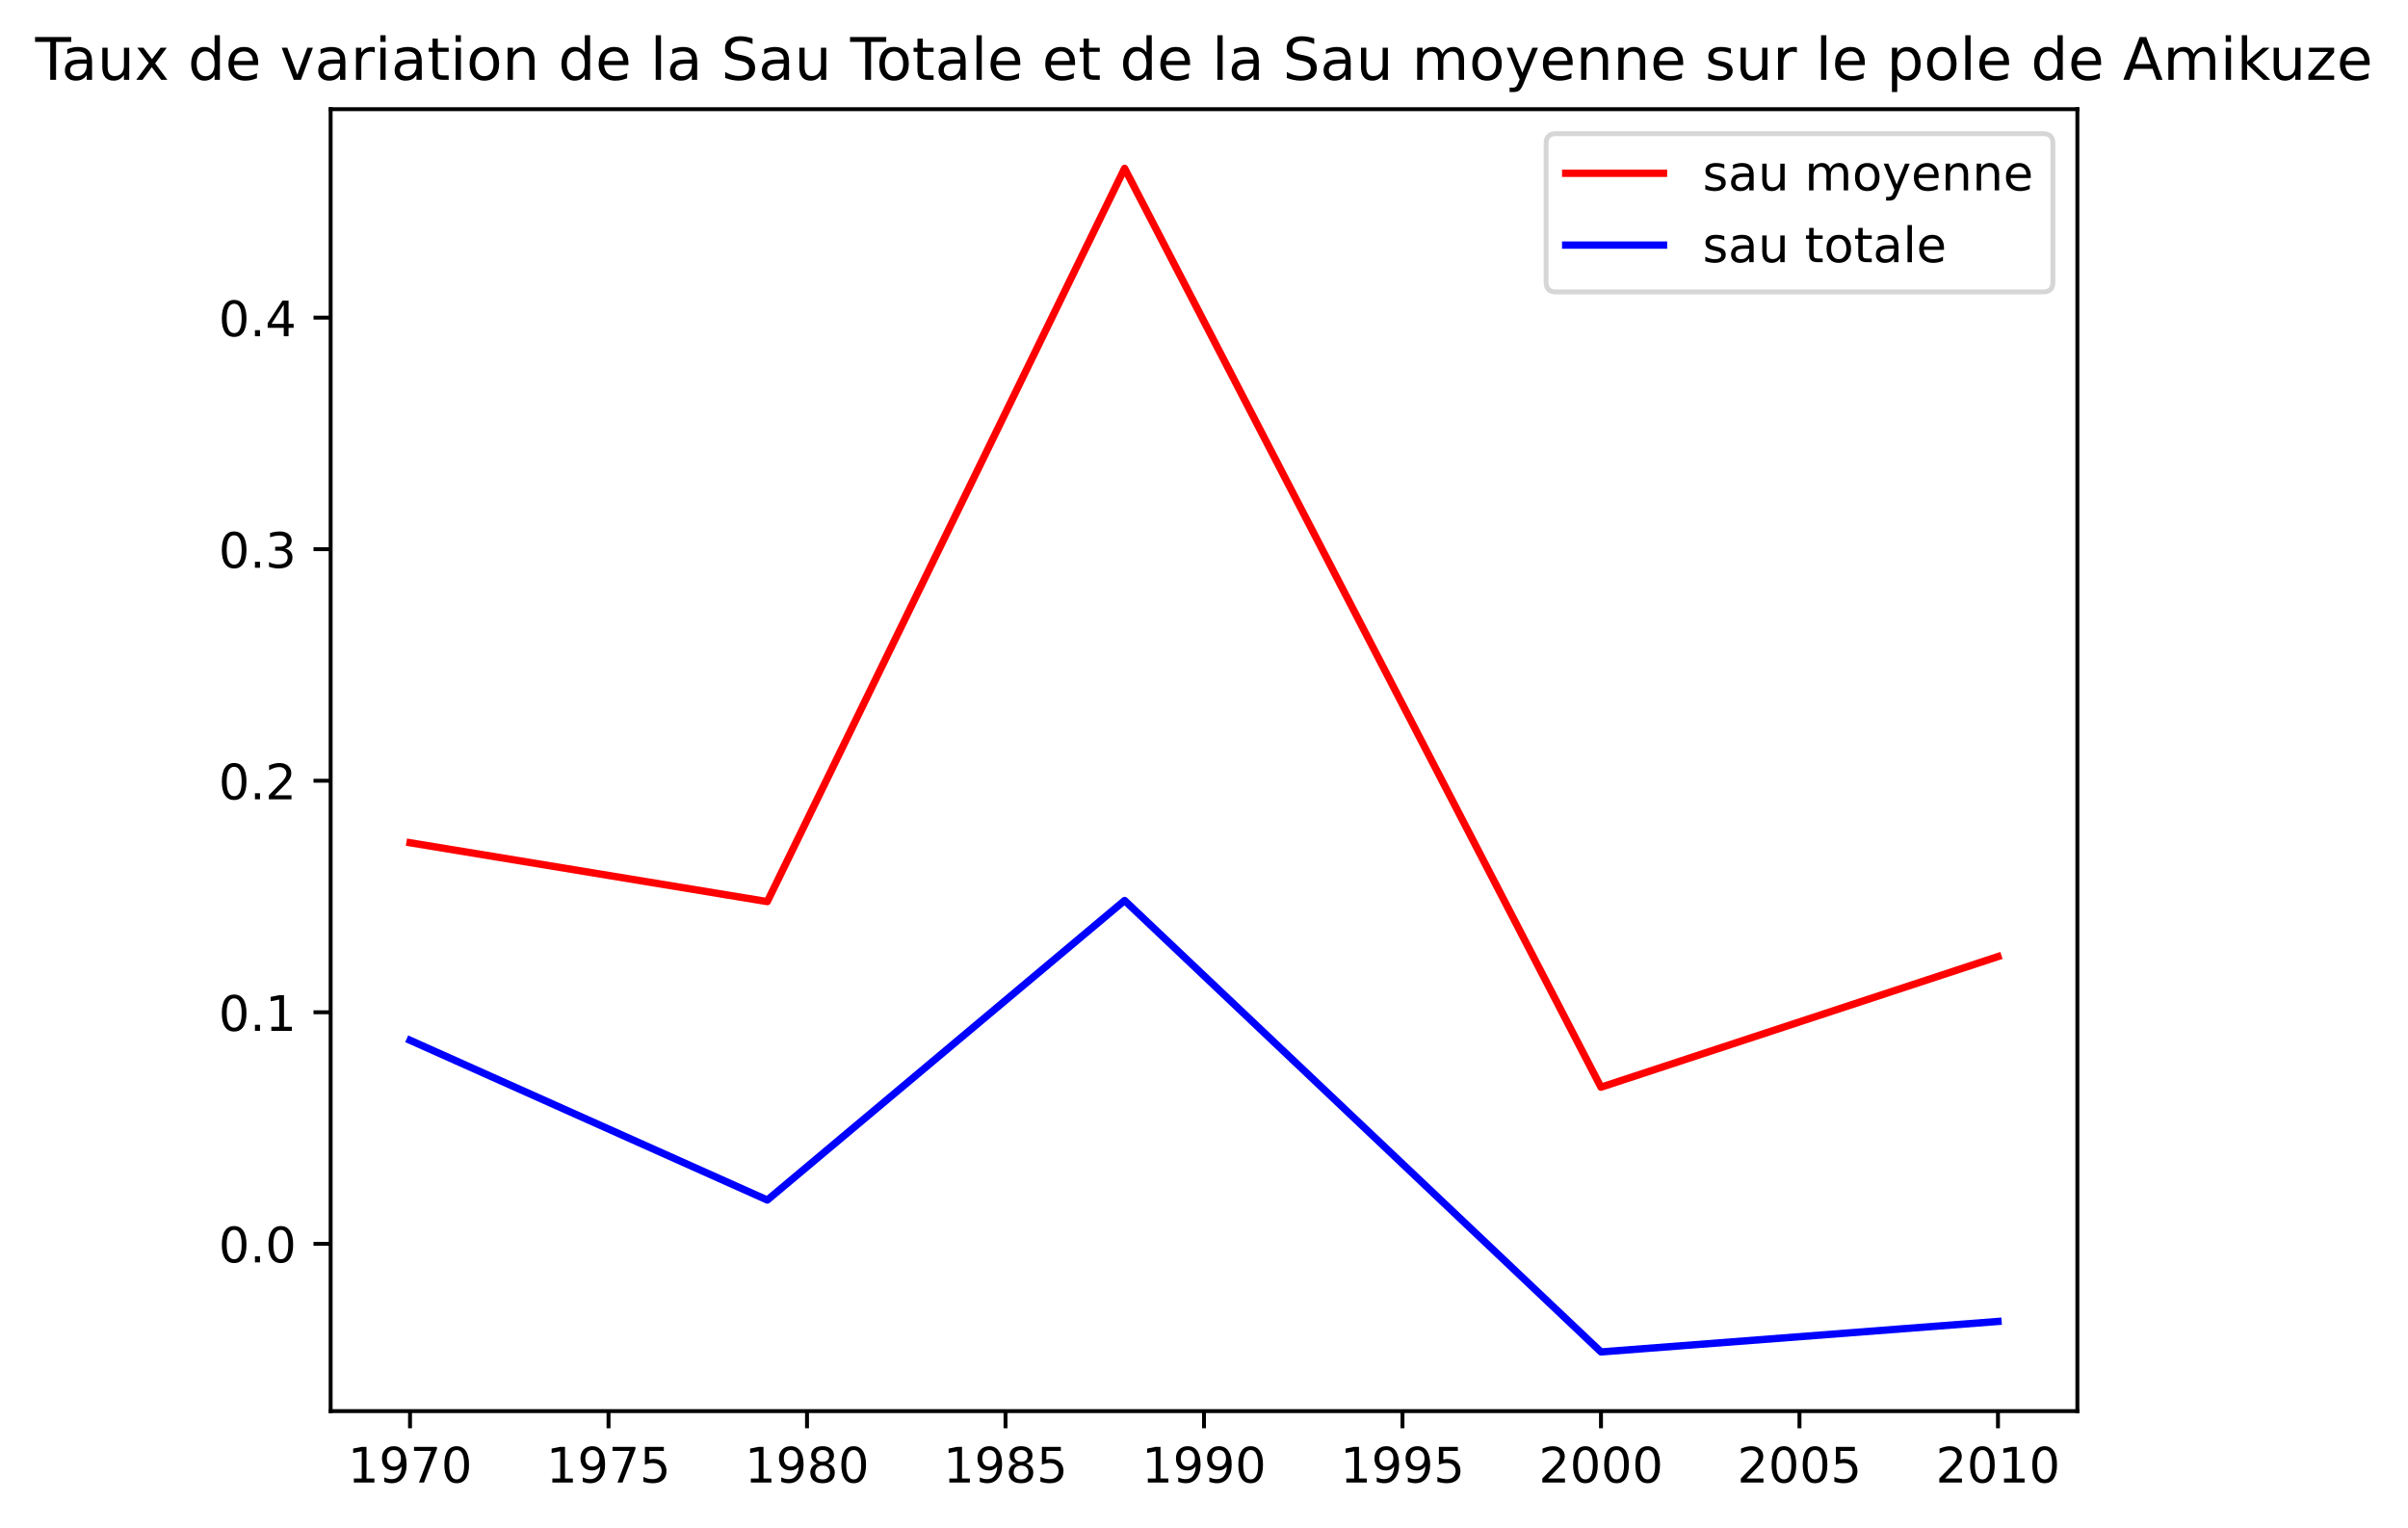
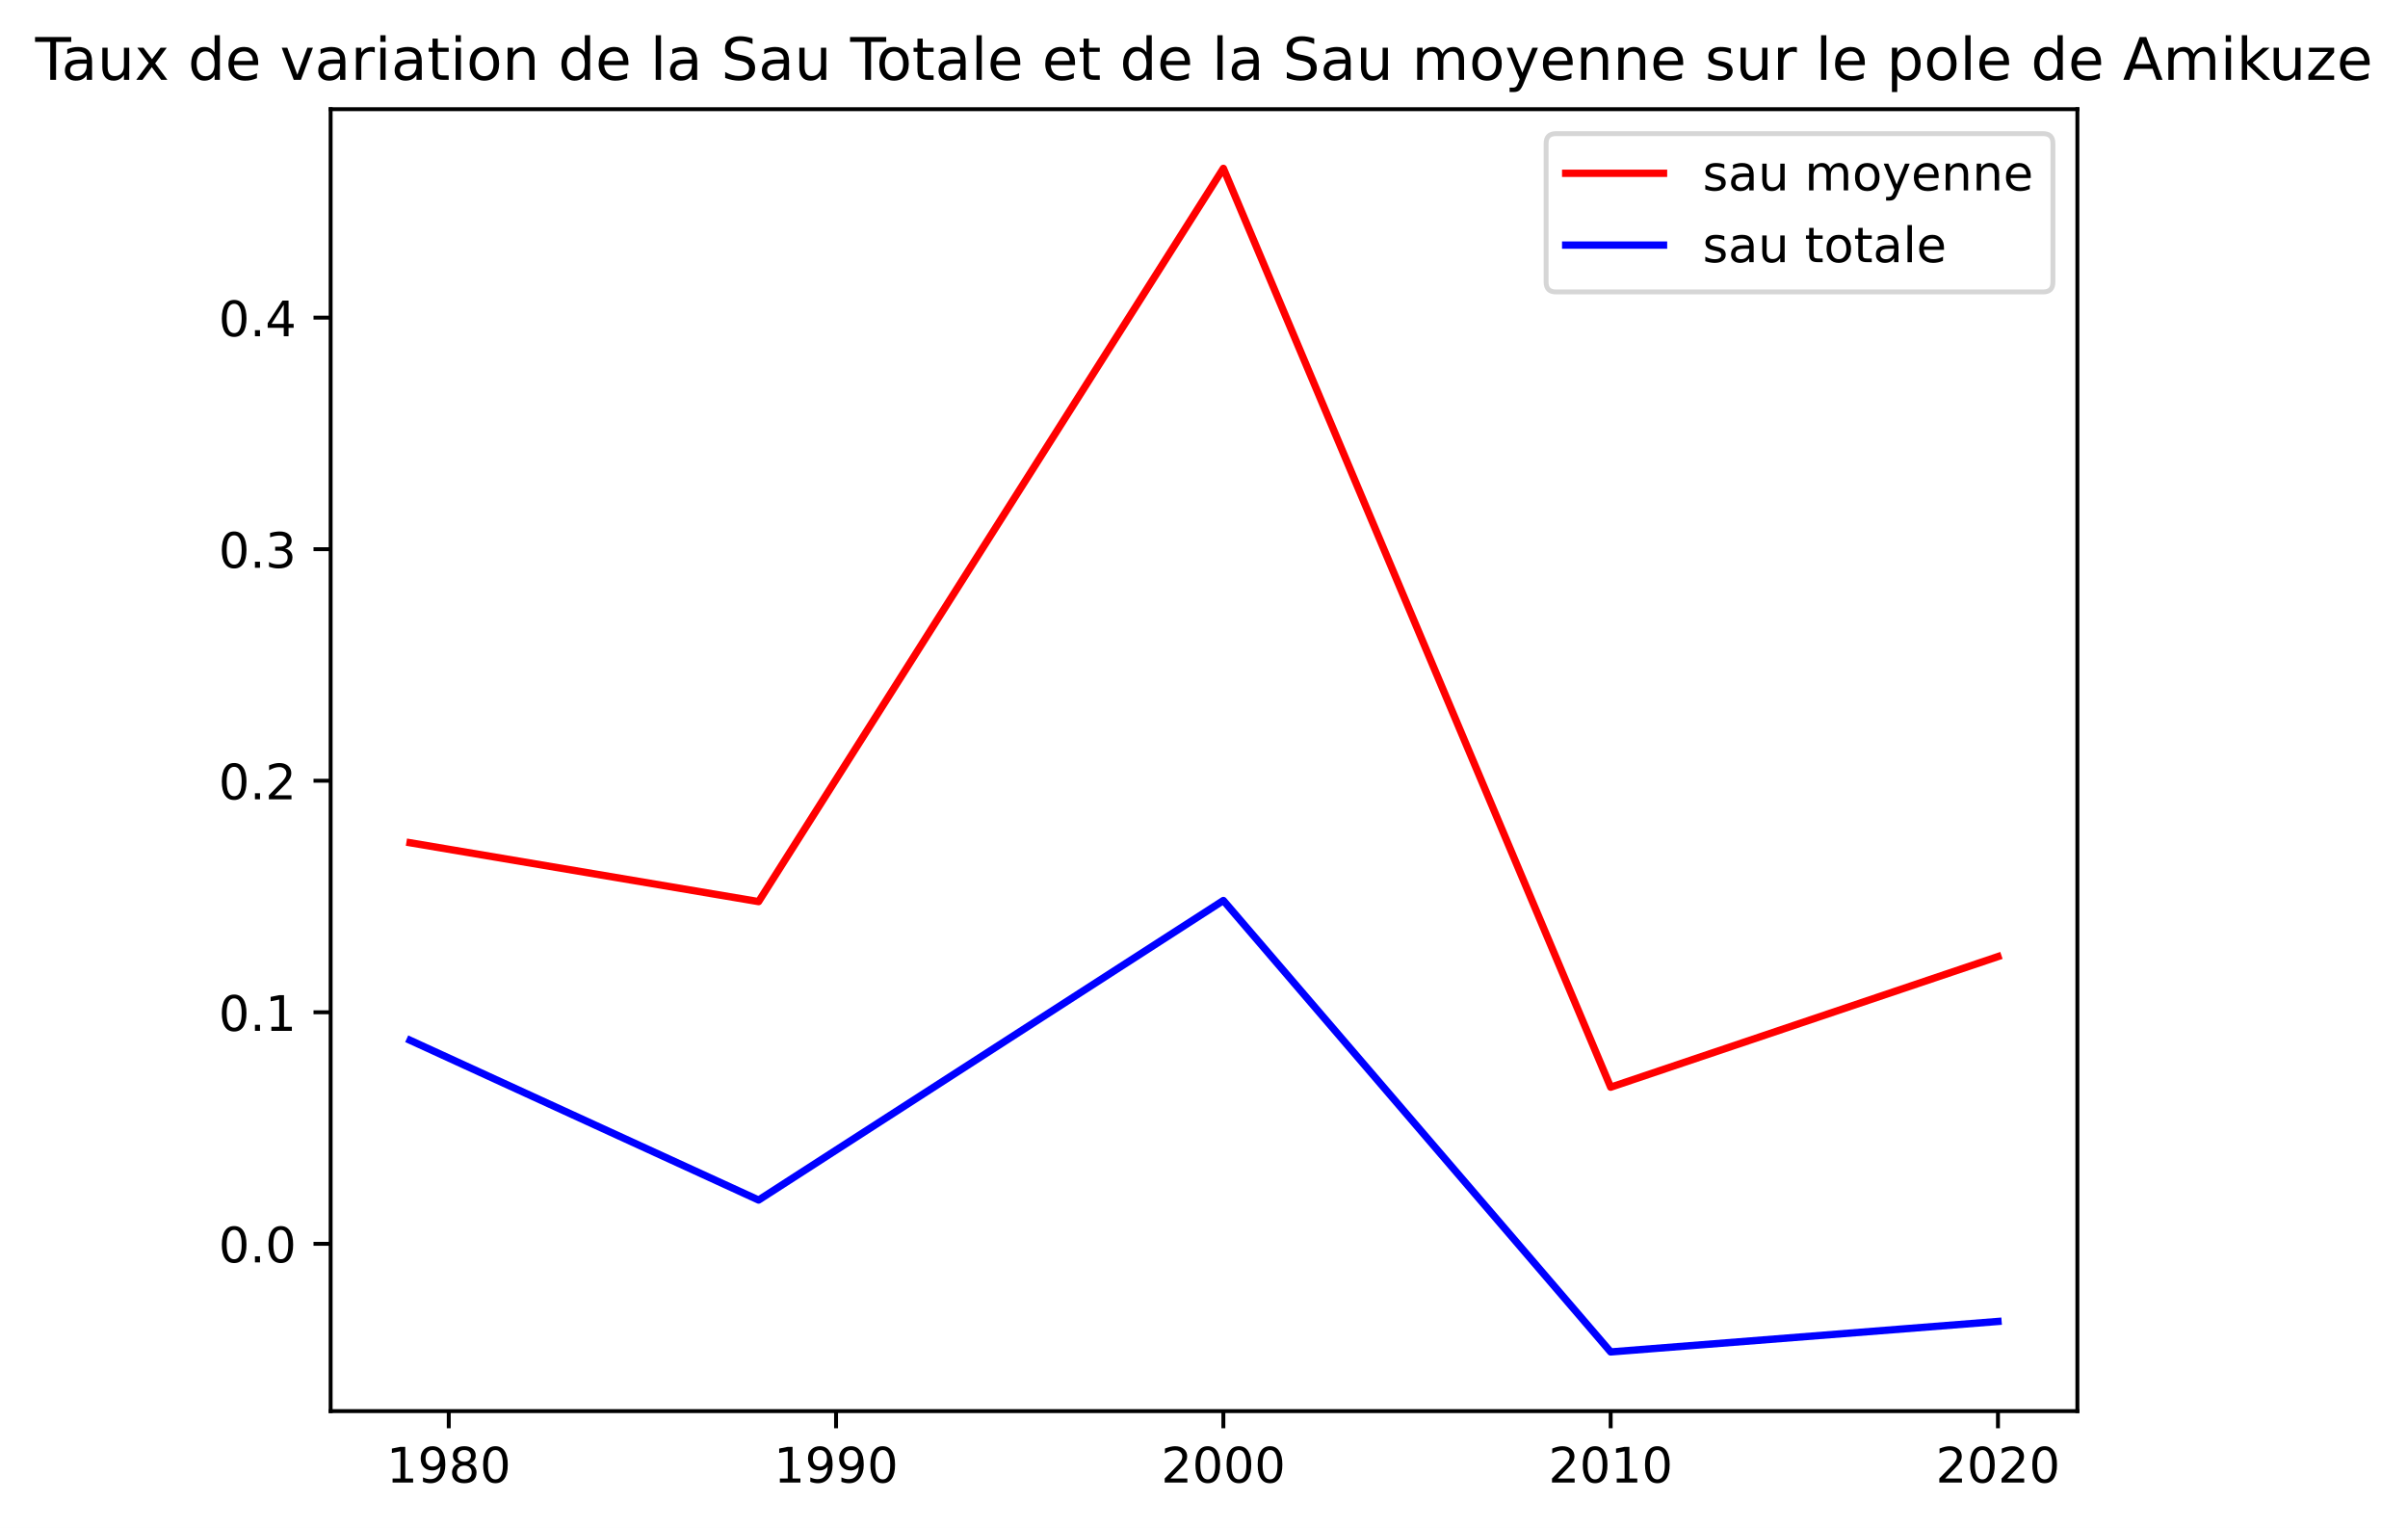
<svg xmlns="http://www.w3.org/2000/svg" xmlns:xlink="http://www.w3.org/1999/xlink" width="492.313pt" height="312.308pt" viewBox="0 0 492.313 312.308" version="1.1">
  <defs>
    <style type="text/css">*{stroke-linejoin: round; stroke-linecap: butt}</style>
  </defs>
  <g id="figure_1">
    <g id="patch_1">
      <path d="M 0 312.308  L 492.313 312.308  L 492.313 0  L 0 0  z " style="fill: #ffffff" />
    </g>
    <g id="axes_1">
      <g id="patch_2">
        <path d="M 67.597 288.43  L 424.717 288.43  L 424.717 22.318  L 67.597 22.318  z " style="fill: #ffffff" />
      </g>
      <g id="matplotlib.axis_1">
        <g id="xtick_1">
          <g id="line2d_1">
            <defs>
-               <path id="m5e5e86f234" d="M 0 0  L 0 3.5  " style="stroke: #000000; stroke-width: 0.8" />
+               <path id="mca0353b956" d="M 0 0  L 0 3.5  " style="stroke: #000000; stroke-width: 0.8" />
            </defs>
            <g>
-               <use xlink:href="#m5e5e86f234" x="83.829" y="288.43" style="stroke: #000000; stroke-width: 0.8" />
+               <use xlink:href="#mca0353b956" x="91.748" y="288.43" style="stroke: #000000; stroke-width: 0.8" />
            </g>
          </g>
          <g id="text_1">
-             <g transform="translate(71.10429 303.0286) scale(0.1 -0.1)">
+             <g transform="translate(79.02269 303.0286) scale(0.1 -0.1)">
              <defs>
                <path id="DejaVuSans-31" d="M 794 531  L 1825 531  L 1825 4091  L 703 3866  L 703 4441  L 1819 4666  L 2450 4666  L 2450 531  L 3481 531  L 3481 0  L 794 0  L 794 531  z " transform="scale(0.015625)" />
                <path id="DejaVuSans-39" d="M 703 97  L 703 672  Q 941 559 1184 500  Q 1428 441 1663 441  Q 2288 441 2617 861  Q 2947 1281 2994 2138  Q 2813 1869 2534 1725  Q 2256 1581 1919 1581  Q 1219 1581 811 2004  Q 403 2428 403 3163  Q 403 3881 828 4315  Q 1253 4750 1959 4750  Q 2769 4750 3195 4129  Q 3622 3509 3622 2328  Q 3622 1225 3098 567  Q 2575 -91 1691 -91  Q 1453 -91 1209 -44  Q 966 3 703 97  z M 1959 2075  Q 2384 2075 2632 2365  Q 2881 2656 2881 3163  Q 2881 3666 2632 3958  Q 2384 4250 1959 4250  Q 1534 4250 1286 3958  Q 1038 3666 1038 3163  Q 1038 2656 1286 2365  Q 1534 2075 1959 2075  z " transform="scale(0.015625)" />
-                 <path id="DejaVuSans-37" d="M 525 4666  L 3525 4666  L 3525 4397  L 1831 0  L 1172 0  L 2766 4134  L 525 4134  L 525 4666  z " transform="scale(0.015625)" />
+                 <path id="DejaVuSans-38" d="M 2034 2216  Q 1584 2216 1326 1975  Q 1069 1734 1069 1313  Q 1069 891 1326 650  Q 1584 409 2034 409  Q 2484 409 2743 651  Q 3003 894 3003 1313  Q 3003 1734 2745 1975  Q 2488 2216 2034 2216  z M 1403 2484  Q 997 2584 770 2862  Q 544 3141 544 3541  Q 544 4100 942 4425  Q 1341 4750 2034 4750  Q 2731 4750 3128 4425  Q 3525 4100 3525 3541  Q 3525 3141 3298 2862  Q 3072 2584 2669 2484  Q 3125 2378 3379 2068  Q 3634 1759 3634 1313  Q 3634 634 3220 271  Q 2806 -91 2034 -91  Q 1263 -91 848 271  Q 434 634 434 1313  Q 434 1759 690 2068  Q 947 2378 1403 2484  z M 1172 3481  Q 1172 3119 1398 2916  Q 1625 2713 2034 2713  Q 2441 2713 2670 2916  Q 2900 3119 2900 3481  Q 2900 3844 2670 4047  Q 2441 4250 2034 4250  Q 1625 4250 1398 4047  Q 1172 3844 1172 3481  z " transform="scale(0.015625)" />
                <path id="DejaVuSans-30" d="M 2034 4250  Q 1547 4250 1301 3770  Q 1056 3291 1056 2328  Q 1056 1369 1301 889  Q 1547 409 2034 409  Q 2525 409 2770 889  Q 3016 1369 3016 2328  Q 3016 3291 2770 3770  Q 2525 4250 2034 4250  z M 2034 4750  Q 2819 4750 3233 4129  Q 3647 3509 3647 2328  Q 3647 1150 3233 529  Q 2819 -91 2034 -91  Q 1250 -91 836 529  Q 422 1150 422 2328  Q 422 3509 836 4129  Q 1250 4750 2034 4750  z " transform="scale(0.015625)" />
-               </defs>
-               <use xlink:href="#DejaVuSans-31" />
-               <use xlink:href="#DejaVuSans-39" x="63.623" />
-               <use xlink:href="#DejaVuSans-37" x="127.246" />
-               <use xlink:href="#DejaVuSans-30" x="190.869" />
-             </g>
-           </g>
-         </g>
-         <g id="xtick_2">
-           <g id="line2d_2">
-             <g>
-               <use xlink:href="#m5e5e86f234" x="124.411" y="288.43" style="stroke: #000000; stroke-width: 0.8" />
-             </g>
-           </g>
-           <g id="text_2">
-             <g transform="translate(111.6861 303.0286) scale(0.1 -0.1)">
-               <defs>
-                 <path id="DejaVuSans-35" d="M 691 4666  L 3169 4666  L 3169 4134  L 1269 4134  L 1269 2991  Q 1406 3038 1543 3061  Q 1681 3084 1819 3084  Q 2600 3084 3056 2656  Q 3513 2228 3513 1497  Q 3513 744 3044 326  Q 2575 -91 1722 -91  Q 1428 -91 1123 -41  Q 819 9 494 109  L 494 744  Q 775 591 1075 516  Q 1375 441 1709 441  Q 2250 441 2565 725  Q 2881 1009 2881 1497  Q 2881 1984 2565 2268  Q 2250 2553 1709 2553  Q 1456 2553 1204 2497  Q 953 2441 691 2322  L 691 4666  z " transform="scale(0.015625)" />
-               </defs>
-               <use xlink:href="#DejaVuSans-31" />
-               <use xlink:href="#DejaVuSans-39" x="63.623" />
-               <use xlink:href="#DejaVuSans-37" x="127.246" />
-               <use xlink:href="#DejaVuSans-35" x="190.869" />
-             </g>
-           </g>
-         </g>
-         <g id="xtick_3">
-           <g id="line2d_3">
-             <g>
-               <use xlink:href="#m5e5e86f234" x="164.993" y="288.43" style="stroke: #000000; stroke-width: 0.8" />
-             </g>
-           </g>
-           <g id="text_3">
-             <g transform="translate(152.2679 303.0286) scale(0.1 -0.1)">
-               <defs>
-                 <path id="DejaVuSans-38" d="M 2034 2216  Q 1584 2216 1326 1975  Q 1069 1734 1069 1313  Q 1069 891 1326 650  Q 1584 409 2034 409  Q 2484 409 2743 651  Q 3003 894 3003 1313  Q 3003 1734 2745 1975  Q 2488 2216 2034 2216  z M 1403 2484  Q 997 2584 770 2862  Q 544 3141 544 3541  Q 544 4100 942 4425  Q 1341 4750 2034 4750  Q 2731 4750 3128 4425  Q 3525 4100 3525 3541  Q 3525 3141 3298 2862  Q 3072 2584 2669 2484  Q 3125 2378 3379 2068  Q 3634 1759 3634 1313  Q 3634 634 3220 271  Q 2806 -91 2034 -91  Q 1263 -91 848 271  Q 434 634 434 1313  Q 434 1759 690 2068  Q 947 2378 1403 2484  z M 1172 3481  Q 1172 3119 1398 2916  Q 1625 2713 2034 2713  Q 2441 2713 2670 2916  Q 2900 3119 2900 3481  Q 2900 3844 2670 4047  Q 2441 4250 2034 4250  Q 1625 4250 1398 4047  Q 1172 3844 1172 3481  z " transform="scale(0.015625)" />
              </defs>
              <use xlink:href="#DejaVuSans-31" />
              <use xlink:href="#DejaVuSans-39" x="63.623" />
              <use xlink:href="#DejaVuSans-38" x="127.246" />
              <use xlink:href="#DejaVuSans-30" x="190.869" />
            </g>
          </g>
        </g>
-         <g id="xtick_4">
-           <g id="line2d_4">
-             <g>
-               <use xlink:href="#m5e5e86f234" x="205.575" y="288.43" style="stroke: #000000; stroke-width: 0.8" />
-             </g>
-           </g>
-           <g id="text_4">
-             <g transform="translate(192.8497 303.0286) scale(0.1 -0.1)">
-               <use xlink:href="#DejaVuSans-31" />
-               <use xlink:href="#DejaVuSans-39" x="63.623" />
-               <use xlink:href="#DejaVuSans-38" x="127.246" />
-               <use xlink:href="#DejaVuSans-35" x="190.869" />
-             </g>
-           </g>
-         </g>
-         <g id="xtick_5">
-           <g id="line2d_5">
-             <g>
-               <use xlink:href="#m5e5e86f234" x="246.157" y="288.43" style="stroke: #000000; stroke-width: 0.8" />
-             </g>
-           </g>
-           <g id="text_5">
-             <g transform="translate(233.4316 303.0286) scale(0.1 -0.1)">
+         <g id="xtick_2">
+           <g id="line2d_2">
+             <g>
+               <use xlink:href="#mca0353b956" x="170.932" y="288.43" style="stroke: #000000; stroke-width: 0.8" />
+             </g>
+           </g>
+           <g id="text_2">
+             <g transform="translate(158.2067 303.0286) scale(0.1 -0.1)">
              <use xlink:href="#DejaVuSans-31" />
              <use xlink:href="#DejaVuSans-39" x="63.623" />
              <use xlink:href="#DejaVuSans-39" x="127.246" />
              <use xlink:href="#DejaVuSans-30" x="190.869" />
            </g>
          </g>
        </g>
-         <g id="xtick_6">
-           <g id="line2d_6">
-             <g>
-               <use xlink:href="#m5e5e86f234" x="286.738" y="288.43" style="stroke: #000000; stroke-width: 0.8" />
-             </g>
-           </g>
-           <g id="text_6">
-             <g transform="translate(274.0134 303.0286) scale(0.1 -0.1)">
-               <use xlink:href="#DejaVuSans-31" />
-               <use xlink:href="#DejaVuSans-39" x="63.623" />
-               <use xlink:href="#DejaVuSans-39" x="127.246" />
-               <use xlink:href="#DejaVuSans-35" x="190.869" />
-             </g>
-           </g>
-         </g>
-         <g id="xtick_7">
-           <g id="line2d_7">
-             <g>
-               <use xlink:href="#m5e5e86f234" x="327.32" y="288.43" style="stroke: #000000; stroke-width: 0.8" />
-             </g>
-           </g>
-           <g id="text_7">
-             <g transform="translate(314.5952 303.0286) scale(0.1 -0.1)">
+         <g id="xtick_3">
+           <g id="line2d_3">
+             <g>
+               <use xlink:href="#mca0353b956" x="250.116" y="288.43" style="stroke: #000000; stroke-width: 0.8" />
+             </g>
+           </g>
+           <g id="text_3">
+             <g transform="translate(237.3908 303.0286) scale(0.1 -0.1)">
              <defs>
                <path id="DejaVuSans-32" d="M 1228 531  L 3431 531  L 3431 0  L 469 0  L 469 531  Q 828 903 1448 1529  Q 2069 2156 2228 2338  Q 2531 2678 2651 2914  Q 2772 3150 2772 3378  Q 2772 3750 2511 3984  Q 2250 4219 1831 4219  Q 1534 4219 1204 4116  Q 875 4013 500 3803  L 500 4441  Q 881 4594 1212 4672  Q 1544 4750 1819 4750  Q 2544 4750 2975 4387  Q 3406 4025 3406 3419  Q 3406 3131 3298 2873  Q 3191 2616 2906 2266  Q 2828 2175 2409 1742  Q 1991 1309 1228 531  z " transform="scale(0.015625)" />
              </defs>
              <use xlink:href="#DejaVuSans-32" />
              <use xlink:href="#DejaVuSans-30" x="63.623" />
              <use xlink:href="#DejaVuSans-30" x="127.246" />
              <use xlink:href="#DejaVuSans-30" x="190.869" />
            </g>
          </g>
        </g>
-         <g id="xtick_8">
-           <g id="line2d_8">
-             <g>
-               <use xlink:href="#m5e5e86f234" x="367.902" y="288.43" style="stroke: #000000; stroke-width: 0.8" />
-             </g>
-           </g>
-           <g id="text_8">
-             <g transform="translate(355.177 303.0286) scale(0.1 -0.1)">
+         <g id="xtick_4">
+           <g id="line2d_4">
+             <g>
+               <use xlink:href="#mca0353b956" x="329.3" y="288.43" style="stroke: #000000; stroke-width: 0.8" />
+             </g>
+           </g>
+           <g id="text_4">
+             <g transform="translate(316.5748 303.0286) scale(0.1 -0.1)">
              <use xlink:href="#DejaVuSans-32" />
              <use xlink:href="#DejaVuSans-30" x="63.623" />
-               <use xlink:href="#DejaVuSans-30" x="127.246" />
-               <use xlink:href="#DejaVuSans-35" x="190.869" />
-             </g>
-           </g>
-         </g>
-         <g id="xtick_9">
-           <g id="line2d_9">
-             <g>
-               <use xlink:href="#m5e5e86f234" x="408.484" y="288.43" style="stroke: #000000; stroke-width: 0.8" />
-             </g>
-           </g>
-           <g id="text_9">
+               <use xlink:href="#DejaVuSans-31" x="127.246" />
+               <use xlink:href="#DejaVuSans-30" x="190.869" />
+             </g>
+           </g>
+         </g>
+         <g id="xtick_5">
+           <g id="line2d_5">
+             <g>
+               <use xlink:href="#mca0353b956" x="408.484" y="288.43" style="stroke: #000000; stroke-width: 0.8" />
+             </g>
+           </g>
+           <g id="text_5">
            <g transform="translate(395.7588 303.0286) scale(0.1 -0.1)">
              <use xlink:href="#DejaVuSans-32" />
              <use xlink:href="#DejaVuSans-30" x="63.623" />
-               <use xlink:href="#DejaVuSans-31" x="127.246" />
+               <use xlink:href="#DejaVuSans-32" x="127.246" />
              <use xlink:href="#DejaVuSans-30" x="190.869" />
            </g>
          </g>
        </g>
      </g>
      <g id="matplotlib.axis_2">
        <g id="ytick_1">
+           <g id="line2d_6">
+             <defs>
+               <path id="mffb449e63d" d="M 0 0  L -3.5 0  " style="stroke: #000000; stroke-width: 0.8" />
+             </defs>
+             <g>
+               <use xlink:href="#mffb449e63d" x="67.597" y="254.232" style="stroke: #000000; stroke-width: 0.8" />
+             </g>
+           </g>
+           <g id="text_6">
+             <g transform="translate(44.69344 258.0309) scale(0.1 -0.1)">
+               <defs>
+                 <path id="DejaVuSans-2e" d="M 684 794  L 1344 794  L 1344 0  L 684 0  L 684 794  z " transform="scale(0.015625)" />
+               </defs>
+               <use xlink:href="#DejaVuSans-30" />
+               <use xlink:href="#DejaVuSans-2e" x="63.623" />
+               <use xlink:href="#DejaVuSans-30" x="95.41" />
+             </g>
+           </g>
+         </g>
+         <g id="ytick_2">
+           <g id="line2d_7">
+             <g>
+               <use xlink:href="#mffb449e63d" x="67.597" y="206.906" style="stroke: #000000; stroke-width: 0.8" />
+             </g>
+           </g>
+           <g id="text_7">
+             <g transform="translate(44.69344 210.7051) scale(0.1 -0.1)">
+               <use xlink:href="#DejaVuSans-30" />
+               <use xlink:href="#DejaVuSans-2e" x="63.623" />
+               <use xlink:href="#DejaVuSans-31" x="95.41" />
+             </g>
+           </g>
+         </g>
+         <g id="ytick_3">
+           <g id="line2d_8">
+             <g>
+               <use xlink:href="#mffb449e63d" x="67.597" y="159.58" style="stroke: #000000; stroke-width: 0.8" />
+             </g>
+           </g>
+           <g id="text_8">
+             <g transform="translate(44.69344 163.3792) scale(0.1 -0.1)">
+               <use xlink:href="#DejaVuSans-30" />
+               <use xlink:href="#DejaVuSans-2e" x="63.623" />
+               <use xlink:href="#DejaVuSans-32" x="95.41" />
+             </g>
+           </g>
+         </g>
+         <g id="ytick_4">
+           <g id="line2d_9">
+             <g>
+               <use xlink:href="#mffb449e63d" x="67.597" y="112.254" style="stroke: #000000; stroke-width: 0.8" />
+             </g>
+           </g>
+           <g id="text_9">
+             <g transform="translate(44.69344 116.0533) scale(0.1 -0.1)">
+               <defs>
+                 <path id="DejaVuSans-33" d="M 2597 2516  Q 3050 2419 3304 2112  Q 3559 1806 3559 1356  Q 3559 666 3084 287  Q 2609 -91 1734 -91  Q 1441 -91 1130 -33  Q 819 25 488 141  L 488 750  Q 750 597 1062 519  Q 1375 441 1716 441  Q 2309 441 2620 675  Q 2931 909 2931 1356  Q 2931 1769 2642 2001  Q 2353 2234 1838 2234  L 1294 2234  L 1294 2753  L 1863 2753  Q 2328 2753 2575 2939  Q 2822 3125 2822 3475  Q 2822 3834 2567 4026  Q 2313 4219 1838 4219  Q 1578 4219 1281 4162  Q 984 4106 628 3988  L 628 4550  Q 988 4650 1302 4700  Q 1616 4750 1894 4750  Q 2613 4750 3031 4423  Q 3450 4097 3450 3541  Q 3450 3153 3228 2886  Q 3006 2619 2597 2516  z " transform="scale(0.015625)" />
+               </defs>
+               <use xlink:href="#DejaVuSans-30" />
+               <use xlink:href="#DejaVuSans-2e" x="63.623" />
+               <use xlink:href="#DejaVuSans-33" x="95.41" />
+             </g>
+           </g>
+         </g>
+         <g id="ytick_5">
          <g id="line2d_10">
-             <defs>
-               <path id="ma2a4f48182" d="M 0 0  L -3.5 0  " style="stroke: #000000; stroke-width: 0.8" />
-             </defs>
-             <g>
-               <use xlink:href="#ma2a4f48182" x="67.597" y="254.232" style="stroke: #000000; stroke-width: 0.8" />
+             <g>
+               <use xlink:href="#mffb449e63d" x="67.597" y="64.928" style="stroke: #000000; stroke-width: 0.8" />
            </g>
          </g>
          <g id="text_10">
-             <g transform="translate(44.69344 258.0309) scale(0.1 -0.1)">
-               <defs>
-                 <path id="DejaVuSans-2e" d="M 684 794  L 1344 794  L 1344 0  L 684 0  L 684 794  z " transform="scale(0.015625)" />
-               </defs>
-               <use xlink:href="#DejaVuSans-30" />
-               <use xlink:href="#DejaVuSans-2e" x="63.623" />
-               <use xlink:href="#DejaVuSans-30" x="95.41" />
-             </g>
-           </g>
-         </g>
-         <g id="ytick_2">
-           <g id="line2d_11">
-             <g>
-               <use xlink:href="#ma2a4f48182" x="67.597" y="206.906" style="stroke: #000000; stroke-width: 0.8" />
-             </g>
-           </g>
-           <g id="text_11">
-             <g transform="translate(44.69344 210.7051) scale(0.1 -0.1)">
-               <use xlink:href="#DejaVuSans-30" />
-               <use xlink:href="#DejaVuSans-2e" x="63.623" />
-               <use xlink:href="#DejaVuSans-31" x="95.41" />
-             </g>
-           </g>
-         </g>
-         <g id="ytick_3">
-           <g id="line2d_12">
-             <g>
-               <use xlink:href="#ma2a4f48182" x="67.597" y="159.58" style="stroke: #000000; stroke-width: 0.8" />
-             </g>
-           </g>
-           <g id="text_12">
-             <g transform="translate(44.69344 163.3792) scale(0.1 -0.1)">
-               <use xlink:href="#DejaVuSans-30" />
-               <use xlink:href="#DejaVuSans-2e" x="63.623" />
-               <use xlink:href="#DejaVuSans-32" x="95.41" />
-             </g>
-           </g>
-         </g>
-         <g id="ytick_4">
-           <g id="line2d_13">
-             <g>
-               <use xlink:href="#ma2a4f48182" x="67.597" y="112.254" style="stroke: #000000; stroke-width: 0.8" />
-             </g>
-           </g>
-           <g id="text_13">
-             <g transform="translate(44.69344 116.0533) scale(0.1 -0.1)">
-               <defs>
-                 <path id="DejaVuSans-33" d="M 2597 2516  Q 3050 2419 3304 2112  Q 3559 1806 3559 1356  Q 3559 666 3084 287  Q 2609 -91 1734 -91  Q 1441 -91 1130 -33  Q 819 25 488 141  L 488 750  Q 750 597 1062 519  Q 1375 441 1716 441  Q 2309 441 2620 675  Q 2931 909 2931 1356  Q 2931 1769 2642 2001  Q 2353 2234 1838 2234  L 1294 2234  L 1294 2753  L 1863 2753  Q 2328 2753 2575 2939  Q 2822 3125 2822 3475  Q 2822 3834 2567 4026  Q 2313 4219 1838 4219  Q 1578 4219 1281 4162  Q 984 4106 628 3988  L 628 4550  Q 988 4650 1302 4700  Q 1616 4750 1894 4750  Q 2613 4750 3031 4423  Q 3450 4097 3450 3541  Q 3450 3153 3228 2886  Q 3006 2619 2597 2516  z " transform="scale(0.015625)" />
-               </defs>
-               <use xlink:href="#DejaVuSans-30" />
-               <use xlink:href="#DejaVuSans-2e" x="63.623" />
-               <use xlink:href="#DejaVuSans-33" x="95.41" />
-             </g>
-           </g>
-         </g>
-         <g id="ytick_5">
-           <g id="line2d_14">
-             <g>
-               <use xlink:href="#ma2a4f48182" x="67.597" y="64.928" style="stroke: #000000; stroke-width: 0.8" />
-             </g>
-           </g>
-           <g id="text_14">
            <g transform="translate(44.69344 68.72744) scale(0.1 -0.1)">
              <defs>
                <path id="DejaVuSans-34" d="M 2419 4116  L 825 1625  L 2419 1625  L 2419 4116  z M 2253 4666  L 3047 4666  L 3047 1625  L 3713 1625  L 3713 1100  L 3047 1100  L 3047 0  L 2419 0  L 2419 1100  L 313 1100  L 313 1709  L 2253 4666  z " transform="scale(0.015625)" />
              </defs>
              <use xlink:href="#DejaVuSans-30" />
              <use xlink:href="#DejaVuSans-2e" x="63.623" />
              <use xlink:href="#DejaVuSans-34" x="95.41" />
            </g>
          </g>
        </g>
      </g>
-       <g id="line2d_15">
-         <path d="M 83.829 172.257  L 156.877 184.288  L 229.924 34.414  L 327.32 222.223  L 408.484 195.526  " clip-path="url(#p6392961b61)" style="fill: none; stroke: #ff0000; stroke-width: 1.5; stroke-linecap: square" />
-       </g>
-       <g id="line2d_16">
-         <path d="M 83.829 212.629  L 156.877 245.287  L 229.924 184.064  L 327.32 276.334  L 408.484 270.101  " clip-path="url(#p6392961b61)" style="fill: none; stroke: #0000ff; stroke-width: 1.5; stroke-linecap: square" />
+       <g id="line2d_11">
+         <path d="M 83.829 172.257  L 155.095 184.288  L 250.116 34.414  L 329.3 222.223  L 408.484 195.526  " clip-path="url(#pb1e075b2f4)" style="fill: none; stroke: #ff0000; stroke-width: 1.5; stroke-linecap: square" />
+       </g>
+       <g id="line2d_12">
+         <path d="M 83.829 212.629  L 155.095 245.287  L 250.116 184.064  L 329.3 276.334  L 408.484 270.101  " clip-path="url(#pb1e075b2f4)" style="fill: none; stroke: #0000ff; stroke-width: 1.5; stroke-linecap: square" />
      </g>
      <g id="patch_3">
        <path d="M 67.597 288.43  L 67.597 22.318  " style="fill: none; stroke: #000000; stroke-width: 0.8; stroke-linejoin: miter; stroke-linecap: square" />
      </g>
      <g id="patch_4">
        <path d="M 424.717 288.43  L 424.717 22.318  " style="fill: none; stroke: #000000; stroke-width: 0.8; stroke-linejoin: miter; stroke-linecap: square" />
      </g>
      <g id="patch_5">
        <path d="M 67.597 288.43  L 424.717 288.43  " style="fill: none; stroke: #000000; stroke-width: 0.8; stroke-linejoin: miter; stroke-linecap: square" />
      </g>
      <g id="patch_6">
        <path d="M 67.597 22.318  L 424.717 22.318  " style="fill: none; stroke: #000000; stroke-width: 0.8; stroke-linejoin: miter; stroke-linecap: square" />
      </g>
-       <g id="text_15">
+       <g id="text_11">
        <g transform="translate(7.2 16.31812) scale(0.12 -0.12)">
          <defs>
            <path id="DejaVuSans-54" d="M -19 4666  L 3928 4666  L 3928 4134  L 2272 4134  L 2272 0  L 1638 0  L 1638 4134  L -19 4134  L -19 4666  z " transform="scale(0.015625)" />
            <path id="DejaVuSans-61" d="M 2194 1759  Q 1497 1759 1228 1600  Q 959 1441 959 1056  Q 959 750 1161 570  Q 1363 391 1709 391  Q 2188 391 2477 730  Q 2766 1069 2766 1631  L 2766 1759  L 2194 1759  z M 3341 1997  L 3341 0  L 2766 0  L 2766 531  Q 2569 213 2275 61  Q 1981 -91 1556 -91  Q 1019 -91 701 211  Q 384 513 384 1019  Q 384 1609 779 1909  Q 1175 2209 1959 2209  L 2766 2209  L 2766 2266  Q 2766 2663 2505 2880  Q 2244 3097 1772 3097  Q 1472 3097 1187 3025  Q 903 2953 641 2809  L 641 3341  Q 956 3463 1253 3523  Q 1550 3584 1831 3584  Q 2591 3584 2966 3190  Q 3341 2797 3341 1997  z " transform="scale(0.015625)" />
            <path id="DejaVuSans-75" d="M 544 1381  L 544 3500  L 1119 3500  L 1119 1403  Q 1119 906 1312 657  Q 1506 409 1894 409  Q 2359 409 2629 706  Q 2900 1003 2900 1516  L 2900 3500  L 3475 3500  L 3475 0  L 2900 0  L 2900 538  Q 2691 219 2414 64  Q 2138 -91 1772 -91  Q 1169 -91 856 284  Q 544 659 544 1381  z M 1991 3584  L 1991 3584  z " transform="scale(0.015625)" />
            <path id="DejaVuSans-78" d="M 3513 3500  L 2247 1797  L 3578 0  L 2900 0  L 1881 1375  L 863 0  L 184 0  L 1544 1831  L 300 3500  L 978 3500  L 1906 2253  L 2834 3500  L 3513 3500  z " transform="scale(0.015625)" />
            <path id="DejaVuSans-20" transform="scale(0.015625)" />
            <path id="DejaVuSans-64" d="M 2906 2969  L 2906 4863  L 3481 4863  L 3481 0  L 2906 0  L 2906 525  Q 2725 213 2448 61  Q 2172 -91 1784 -91  Q 1150 -91 751 415  Q 353 922 353 1747  Q 353 2572 751 3078  Q 1150 3584 1784 3584  Q 2172 3584 2448 3432  Q 2725 3281 2906 2969  z M 947 1747  Q 947 1113 1208 752  Q 1469 391 1925 391  Q 2381 391 2643 752  Q 2906 1113 2906 1747  Q 2906 2381 2643 2742  Q 2381 3103 1925 3103  Q 1469 3103 1208 2742  Q 947 2381 947 1747  z " transform="scale(0.015625)" />
            <path id="DejaVuSans-65" d="M 3597 1894  L 3597 1613  L 953 1613  Q 991 1019 1311 708  Q 1631 397 2203 397  Q 2534 397 2845 478  Q 3156 559 3463 722  L 3463 178  Q 3153 47 2828 -22  Q 2503 -91 2169 -91  Q 1331 -91 842 396  Q 353 884 353 1716  Q 353 2575 817 3079  Q 1281 3584 2069 3584  Q 2775 3584 3186 3129  Q 3597 2675 3597 1894  z M 3022 2063  Q 3016 2534 2758 2815  Q 2500 3097 2075 3097  Q 1594 3097 1305 2825  Q 1016 2553 972 2059  L 3022 2063  z " transform="scale(0.015625)" />
            <path id="DejaVuSans-76" d="M 191 3500  L 800 3500  L 1894 563  L 2988 3500  L 3597 3500  L 2284 0  L 1503 0  L 191 3500  z " transform="scale(0.015625)" />
            <path id="DejaVuSans-72" d="M 2631 2963  Q 2534 3019 2420 3045  Q 2306 3072 2169 3072  Q 1681 3072 1420 2755  Q 1159 2438 1159 1844  L 1159 0  L 581 0  L 581 3500  L 1159 3500  L 1159 2956  Q 1341 3275 1631 3429  Q 1922 3584 2338 3584  Q 2397 3584 2469 3576  Q 2541 3569 2628 3553  L 2631 2963  z " transform="scale(0.015625)" />
            <path id="DejaVuSans-69" d="M 603 3500  L 1178 3500  L 1178 0  L 603 0  L 603 3500  z M 603 4863  L 1178 4863  L 1178 4134  L 603 4134  L 603 4863  z " transform="scale(0.015625)" />
            <path id="DejaVuSans-74" d="M 1172 4494  L 1172 3500  L 2356 3500  L 2356 3053  L 1172 3053  L 1172 1153  Q 1172 725 1289 603  Q 1406 481 1766 481  L 2356 481  L 2356 0  L 1766 0  Q 1100 0 847 248  Q 594 497 594 1153  L 594 3053  L 172 3053  L 172 3500  L 594 3500  L 594 4494  L 1172 4494  z " transform="scale(0.015625)" />
            <path id="DejaVuSans-6f" d="M 1959 3097  Q 1497 3097 1228 2736  Q 959 2375 959 1747  Q 959 1119 1226 758  Q 1494 397 1959 397  Q 2419 397 2687 759  Q 2956 1122 2956 1747  Q 2956 2369 2687 2733  Q 2419 3097 1959 3097  z M 1959 3584  Q 2709 3584 3137 3096  Q 3566 2609 3566 1747  Q 3566 888 3137 398  Q 2709 -91 1959 -91  Q 1206 -91 779 398  Q 353 888 353 1747  Q 353 2609 779 3096  Q 1206 3584 1959 3584  z " transform="scale(0.015625)" />
            <path id="DejaVuSans-6e" d="M 3513 2113  L 3513 0  L 2938 0  L 2938 2094  Q 2938 2591 2744 2837  Q 2550 3084 2163 3084  Q 1697 3084 1428 2787  Q 1159 2491 1159 1978  L 1159 0  L 581 0  L 581 3500  L 1159 3500  L 1159 2956  Q 1366 3272 1645 3428  Q 1925 3584 2291 3584  Q 2894 3584 3203 3211  Q 3513 2838 3513 2113  z " transform="scale(0.015625)" />
            <path id="DejaVuSans-6c" d="M 603 4863  L 1178 4863  L 1178 0  L 603 0  L 603 4863  z " transform="scale(0.015625)" />
            <path id="DejaVuSans-53" d="M 3425 4513  L 3425 3897  Q 3066 4069 2747 4153  Q 2428 4238 2131 4238  Q 1616 4238 1336 4038  Q 1056 3838 1056 3469  Q 1056 3159 1242 3001  Q 1428 2844 1947 2747  L 2328 2669  Q 3034 2534 3370 2195  Q 3706 1856 3706 1288  Q 3706 609 3251 259  Q 2797 -91 1919 -91  Q 1588 -91 1214 -16  Q 841 59 441 206  L 441 856  Q 825 641 1194 531  Q 1563 422 1919 422  Q 2459 422 2753 634  Q 3047 847 3047 1241  Q 3047 1584 2836 1778  Q 2625 1972 2144 2069  L 1759 2144  Q 1053 2284 737 2584  Q 422 2884 422 3419  Q 422 4038 858 4394  Q 1294 4750 2059 4750  Q 2388 4750 2728 4690  Q 3069 4631 3425 4513  z " transform="scale(0.015625)" />
            <path id="DejaVuSans-6d" d="M 3328 2828  Q 3544 3216 3844 3400  Q 4144 3584 4550 3584  Q 5097 3584 5394 3201  Q 5691 2819 5691 2113  L 5691 0  L 5113 0  L 5113 2094  Q 5113 2597 4934 2840  Q 4756 3084 4391 3084  Q 3944 3084 3684 2787  Q 3425 2491 3425 1978  L 3425 0  L 2847 0  L 2847 2094  Q 2847 2600 2669 2842  Q 2491 3084 2119 3084  Q 1678 3084 1418 2786  Q 1159 2488 1159 1978  L 1159 0  L 581 0  L 581 3500  L 1159 3500  L 1159 2956  Q 1356 3278 1631 3431  Q 1906 3584 2284 3584  Q 2666 3584 2933 3390  Q 3200 3197 3328 2828  z " transform="scale(0.015625)" />
            <path id="DejaVuSans-79" d="M 2059 -325  Q 1816 -950 1584 -1140  Q 1353 -1331 966 -1331  L 506 -1331  L 506 -850  L 844 -850  Q 1081 -850 1212 -737  Q 1344 -625 1503 -206  L 1606 56  L 191 3500  L 800 3500  L 1894 763  L 2988 3500  L 3597 3500  L 2059 -325  z " transform="scale(0.015625)" />
            <path id="DejaVuSans-73" d="M 2834 3397  L 2834 2853  Q 2591 2978 2328 3040  Q 2066 3103 1784 3103  Q 1356 3103 1142 2972  Q 928 2841 928 2578  Q 928 2378 1081 2264  Q 1234 2150 1697 2047  L 1894 2003  Q 2506 1872 2764 1633  Q 3022 1394 3022 966  Q 3022 478 2636 193  Q 2250 -91 1575 -91  Q 1294 -91 989 -36  Q 684 19 347 128  L 347 722  Q 666 556 975 473  Q 1284 391 1588 391  Q 1994 391 2212 530  Q 2431 669 2431 922  Q 2431 1156 2273 1281  Q 2116 1406 1581 1522  L 1381 1569  Q 847 1681 609 1914  Q 372 2147 372 2553  Q 372 3047 722 3315  Q 1072 3584 1716 3584  Q 2034 3584 2315 3537  Q 2597 3491 2834 3397  z " transform="scale(0.015625)" />
            <path id="DejaVuSans-70" d="M 1159 525  L 1159 -1331  L 581 -1331  L 581 3500  L 1159 3500  L 1159 2969  Q 1341 3281 1617 3432  Q 1894 3584 2278 3584  Q 2916 3584 3314 3078  Q 3713 2572 3713 1747  Q 3713 922 3314 415  Q 2916 -91 2278 -91  Q 1894 -91 1617 61  Q 1341 213 1159 525  z M 3116 1747  Q 3116 2381 2855 2742  Q 2594 3103 2138 3103  Q 1681 3103 1420 2742  Q 1159 2381 1159 1747  Q 1159 1113 1420 752  Q 1681 391 2138 391  Q 2594 391 2855 752  Q 3116 1113 3116 1747  z " transform="scale(0.015625)" />
            <path id="DejaVuSans-41" d="M 2188 4044  L 1331 1722  L 3047 1722  L 2188 4044  z M 1831 4666  L 2547 4666  L 4325 0  L 3669 0  L 3244 1197  L 1141 1197  L 716 0  L 50 0  L 1831 4666  z " transform="scale(0.015625)" />
            <path id="DejaVuSans-6b" d="M 581 4863  L 1159 4863  L 1159 1991  L 2875 3500  L 3609 3500  L 1753 1863  L 3688 0  L 2938 0  L 1159 1709  L 1159 0  L 581 0  L 581 4863  z " transform="scale(0.015625)" />
            <path id="DejaVuSans-7a" d="M 353 3500  L 3084 3500  L 3084 2975  L 922 459  L 3084 459  L 3084 0  L 275 0  L 275 525  L 2438 3041  L 353 3041  L 353 3500  z " transform="scale(0.015625)" />
          </defs>
          <use xlink:href="#DejaVuSans-54" />
          <use xlink:href="#DejaVuSans-61" x="44.584" />
          <use xlink:href="#DejaVuSans-75" x="105.863" />
          <use xlink:href="#DejaVuSans-78" x="169.242" />
          <use xlink:href="#DejaVuSans-20" x="228.422" />
          <use xlink:href="#DejaVuSans-64" x="260.209" />
          <use xlink:href="#DejaVuSans-65" x="323.686" />
          <use xlink:href="#DejaVuSans-20" x="385.209" />
          <use xlink:href="#DejaVuSans-76" x="416.996" />
          <use xlink:href="#DejaVuSans-61" x="476.176" />
          <use xlink:href="#DejaVuSans-72" x="537.455" />
          <use xlink:href="#DejaVuSans-69" x="578.568" />
          <use xlink:href="#DejaVuSans-61" x="606.352" />
          <use xlink:href="#DejaVuSans-74" x="667.631" />
          <use xlink:href="#DejaVuSans-69" x="706.84" />
          <use xlink:href="#DejaVuSans-6f" x="734.623" />
          <use xlink:href="#DejaVuSans-6e" x="795.805" />
          <use xlink:href="#DejaVuSans-20" x="859.184" />
          <use xlink:href="#DejaVuSans-64" x="890.971" />
          <use xlink:href="#DejaVuSans-65" x="954.447" />
          <use xlink:href="#DejaVuSans-20" x="1015.971" />
          <use xlink:href="#DejaVuSans-6c" x="1047.758" />
          <use xlink:href="#DejaVuSans-61" x="1075.541" />
          <use xlink:href="#DejaVuSans-20" x="1136.82" />
          <use xlink:href="#DejaVuSans-53" x="1168.607" />
          <use xlink:href="#DejaVuSans-61" x="1232.084" />
          <use xlink:href="#DejaVuSans-75" x="1293.363" />
          <use xlink:href="#DejaVuSans-20" x="1356.742" />
          <use xlink:href="#DejaVuSans-54" x="1388.529" />
          <use xlink:href="#DejaVuSans-6f" x="1432.613" />
          <use xlink:href="#DejaVuSans-74" x="1493.795" />
          <use xlink:href="#DejaVuSans-61" x="1533.004" />
          <use xlink:href="#DejaVuSans-6c" x="1594.283" />
          <use xlink:href="#DejaVuSans-65" x="1622.066" />
          <use xlink:href="#DejaVuSans-20" x="1683.59" />
          <use xlink:href="#DejaVuSans-65" x="1715.377" />
          <use xlink:href="#DejaVuSans-74" x="1776.9" />
          <use xlink:href="#DejaVuSans-20" x="1816.109" />
          <use xlink:href="#DejaVuSans-64" x="1847.896" />
          <use xlink:href="#DejaVuSans-65" x="1911.373" />
          <use xlink:href="#DejaVuSans-20" x="1972.896" />
          <use xlink:href="#DejaVuSans-6c" x="2004.684" />
          <use xlink:href="#DejaVuSans-61" x="2032.467" />
          <use xlink:href="#DejaVuSans-20" x="2093.746" />
          <use xlink:href="#DejaVuSans-53" x="2125.533" />
          <use xlink:href="#DejaVuSans-61" x="2189.01" />
          <use xlink:href="#DejaVuSans-75" x="2250.289" />
          <use xlink:href="#DejaVuSans-20" x="2313.668" />
          <use xlink:href="#DejaVuSans-6d" x="2345.455" />
          <use xlink:href="#DejaVuSans-6f" x="2442.867" />
          <use xlink:href="#DejaVuSans-79" x="2504.049" />
          <use xlink:href="#DejaVuSans-65" x="2563.229" />
          <use xlink:href="#DejaVuSans-6e" x="2624.752" />
          <use xlink:href="#DejaVuSans-6e" x="2688.131" />
          <use xlink:href="#DejaVuSans-65" x="2751.51" />
          <use xlink:href="#DejaVuSans-20" x="2813.033" />
          <use xlink:href="#DejaVuSans-73" x="2844.82" />
          <use xlink:href="#DejaVuSans-75" x="2896.92" />
          <use xlink:href="#DejaVuSans-72" x="2960.299" />
          <use xlink:href="#DejaVuSans-20" x="3001.412" />
          <use xlink:href="#DejaVuSans-6c" x="3033.199" />
          <use xlink:href="#DejaVuSans-65" x="3060.982" />
          <use xlink:href="#DejaVuSans-20" x="3122.506" />
          <use xlink:href="#DejaVuSans-70" x="3154.293" />
          <use xlink:href="#DejaVuSans-6f" x="3217.77" />
          <use xlink:href="#DejaVuSans-6c" x="3278.951" />
          <use xlink:href="#DejaVuSans-65" x="3306.734" />
          <use xlink:href="#DejaVuSans-20" x="3368.258" />
          <use xlink:href="#DejaVuSans-64" x="3400.045" />
          <use xlink:href="#DejaVuSans-65" x="3463.521" />
          <use xlink:href="#DejaVuSans-20" x="3525.045" />
          <use xlink:href="#DejaVuSans-41" x="3556.832" />
          <use xlink:href="#DejaVuSans-6d" x="3625.24" />
          <use xlink:href="#DejaVuSans-69" x="3722.652" />
          <use xlink:href="#DejaVuSans-6b" x="3750.436" />
          <use xlink:href="#DejaVuSans-75" x="3805.221" />
          <use xlink:href="#DejaVuSans-7a" x="3868.6" />
          <use xlink:href="#DejaVuSans-65" x="3921.09" />
        </g>
      </g>
      <g id="legend_1">
        <g id="patch_7">
          <path d="M 318.104 59.674  L 417.717 59.674  Q 419.717 59.674 419.717 57.674  L 419.717 29.318  Q 419.717 27.318 417.717 27.318  L 318.104 27.318  Q 316.104 27.318 316.104 29.318  L 316.104 57.674  Q 316.104 59.674 318.104 59.674  z " style="fill: #ffffff; opacity: 0.8; stroke: #cccccc; stroke-linejoin: miter" />
        </g>
-         <g id="line2d_17">
+         <g id="line2d_13">
          <path d="M 320.104 35.417  L 330.104 35.417  L 340.104 35.417  " style="fill: none; stroke: #ff0000; stroke-width: 1.5; stroke-linecap: square" />
        </g>
-         <g id="text_16">
+         <g id="text_12">
          <g transform="translate(348.1041 38.91656) scale(0.1 -0.1)">
            <use xlink:href="#DejaVuSans-73" />
            <use xlink:href="#DejaVuSans-61" x="52.1" />
            <use xlink:href="#DejaVuSans-75" x="113.379" />
            <use xlink:href="#DejaVuSans-20" x="176.758" />
            <use xlink:href="#DejaVuSans-6d" x="208.545" />
            <use xlink:href="#DejaVuSans-6f" x="305.957" />
            <use xlink:href="#DejaVuSans-79" x="367.139" />
            <use xlink:href="#DejaVuSans-65" x="426.318" />
            <use xlink:href="#DejaVuSans-6e" x="487.842" />
            <use xlink:href="#DejaVuSans-6e" x="551.221" />
            <use xlink:href="#DejaVuSans-65" x="614.6" />
          </g>
        </g>
-         <g id="line2d_18">
+         <g id="line2d_14">
          <path d="M 320.104 50.095  L 330.104 50.095  L 340.104 50.095  " style="fill: none; stroke: #0000ff; stroke-width: 1.5; stroke-linecap: square" />
        </g>
-         <g id="text_17">
+         <g id="text_13">
          <g transform="translate(348.1041 53.59469) scale(0.1 -0.1)">
            <use xlink:href="#DejaVuSans-73" />
            <use xlink:href="#DejaVuSans-61" x="52.1" />
            <use xlink:href="#DejaVuSans-75" x="113.379" />
            <use xlink:href="#DejaVuSans-20" x="176.758" />
            <use xlink:href="#DejaVuSans-74" x="208.545" />
            <use xlink:href="#DejaVuSans-6f" x="247.754" />
            <use xlink:href="#DejaVuSans-74" x="308.936" />
            <use xlink:href="#DejaVuSans-61" x="348.145" />
            <use xlink:href="#DejaVuSans-6c" x="409.424" />
            <use xlink:href="#DejaVuSans-65" x="437.207" />
          </g>
        </g>
      </g>
    </g>
  </g>
  <defs>
-     <clipPath id="p6392961b61">
+     <clipPath id="pb1e075b2f4">
      <rect x="67.597" y="22.318" width="357.12" height="266.112" />
    </clipPath>
  </defs>
</svg>
